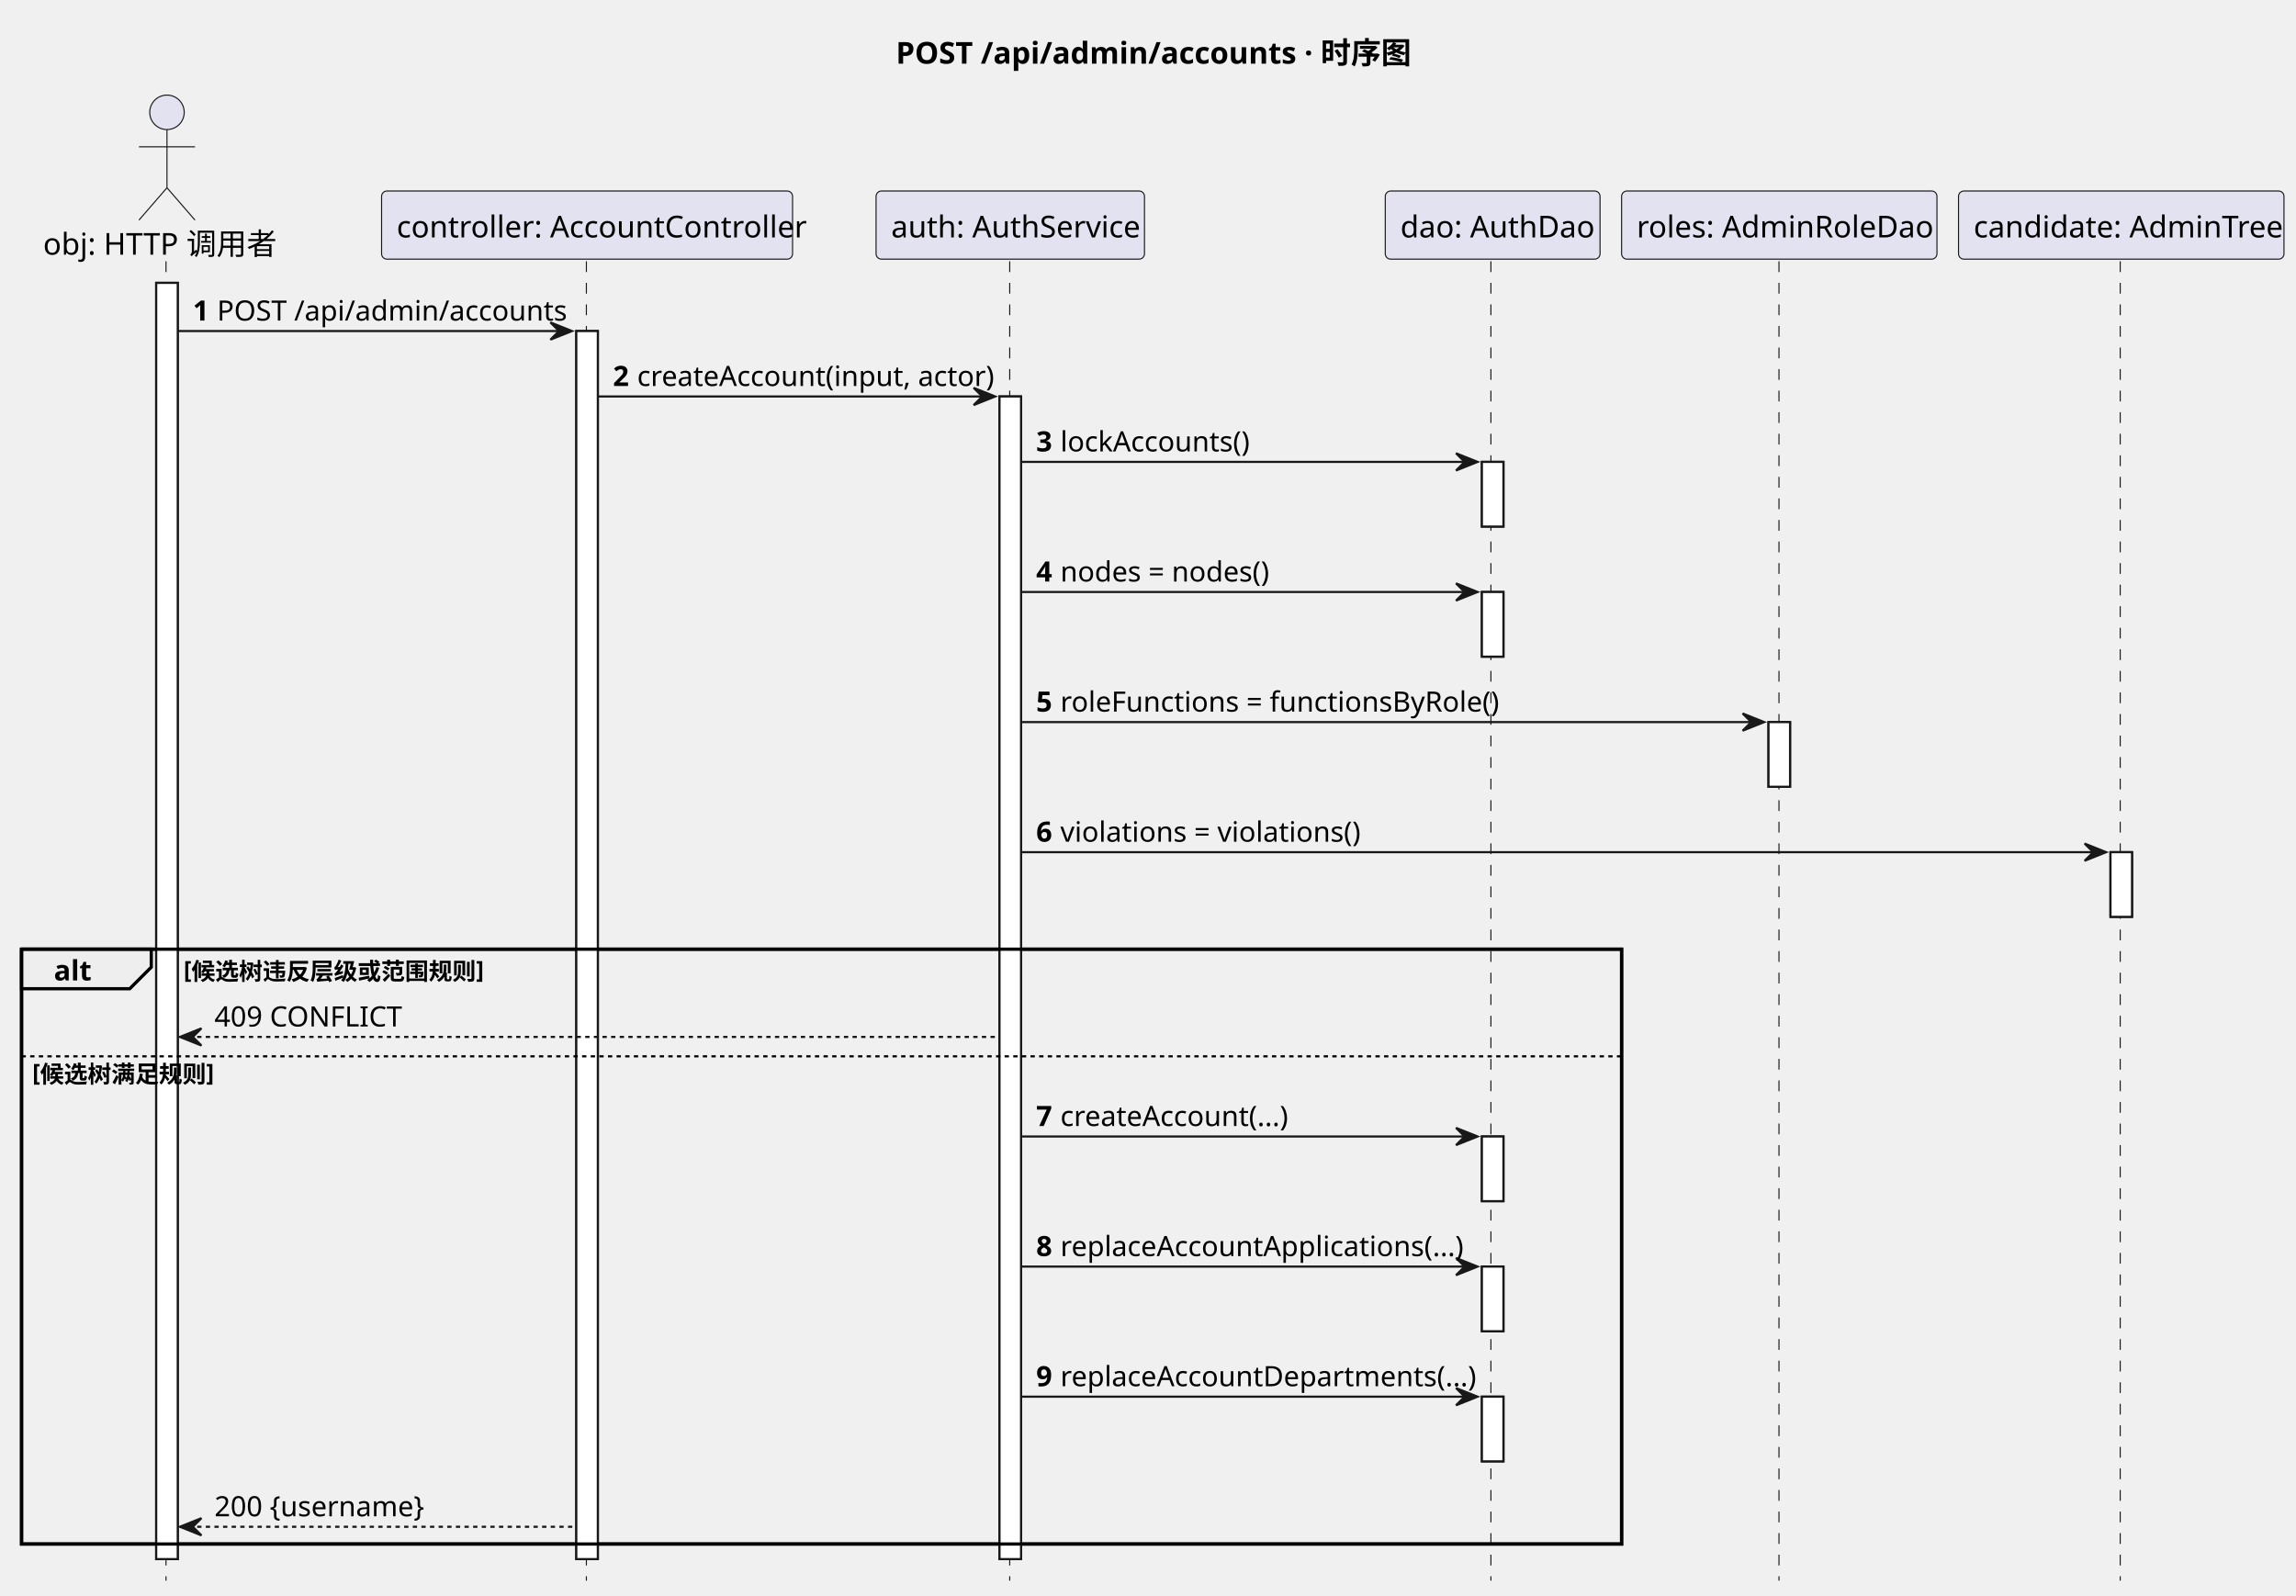
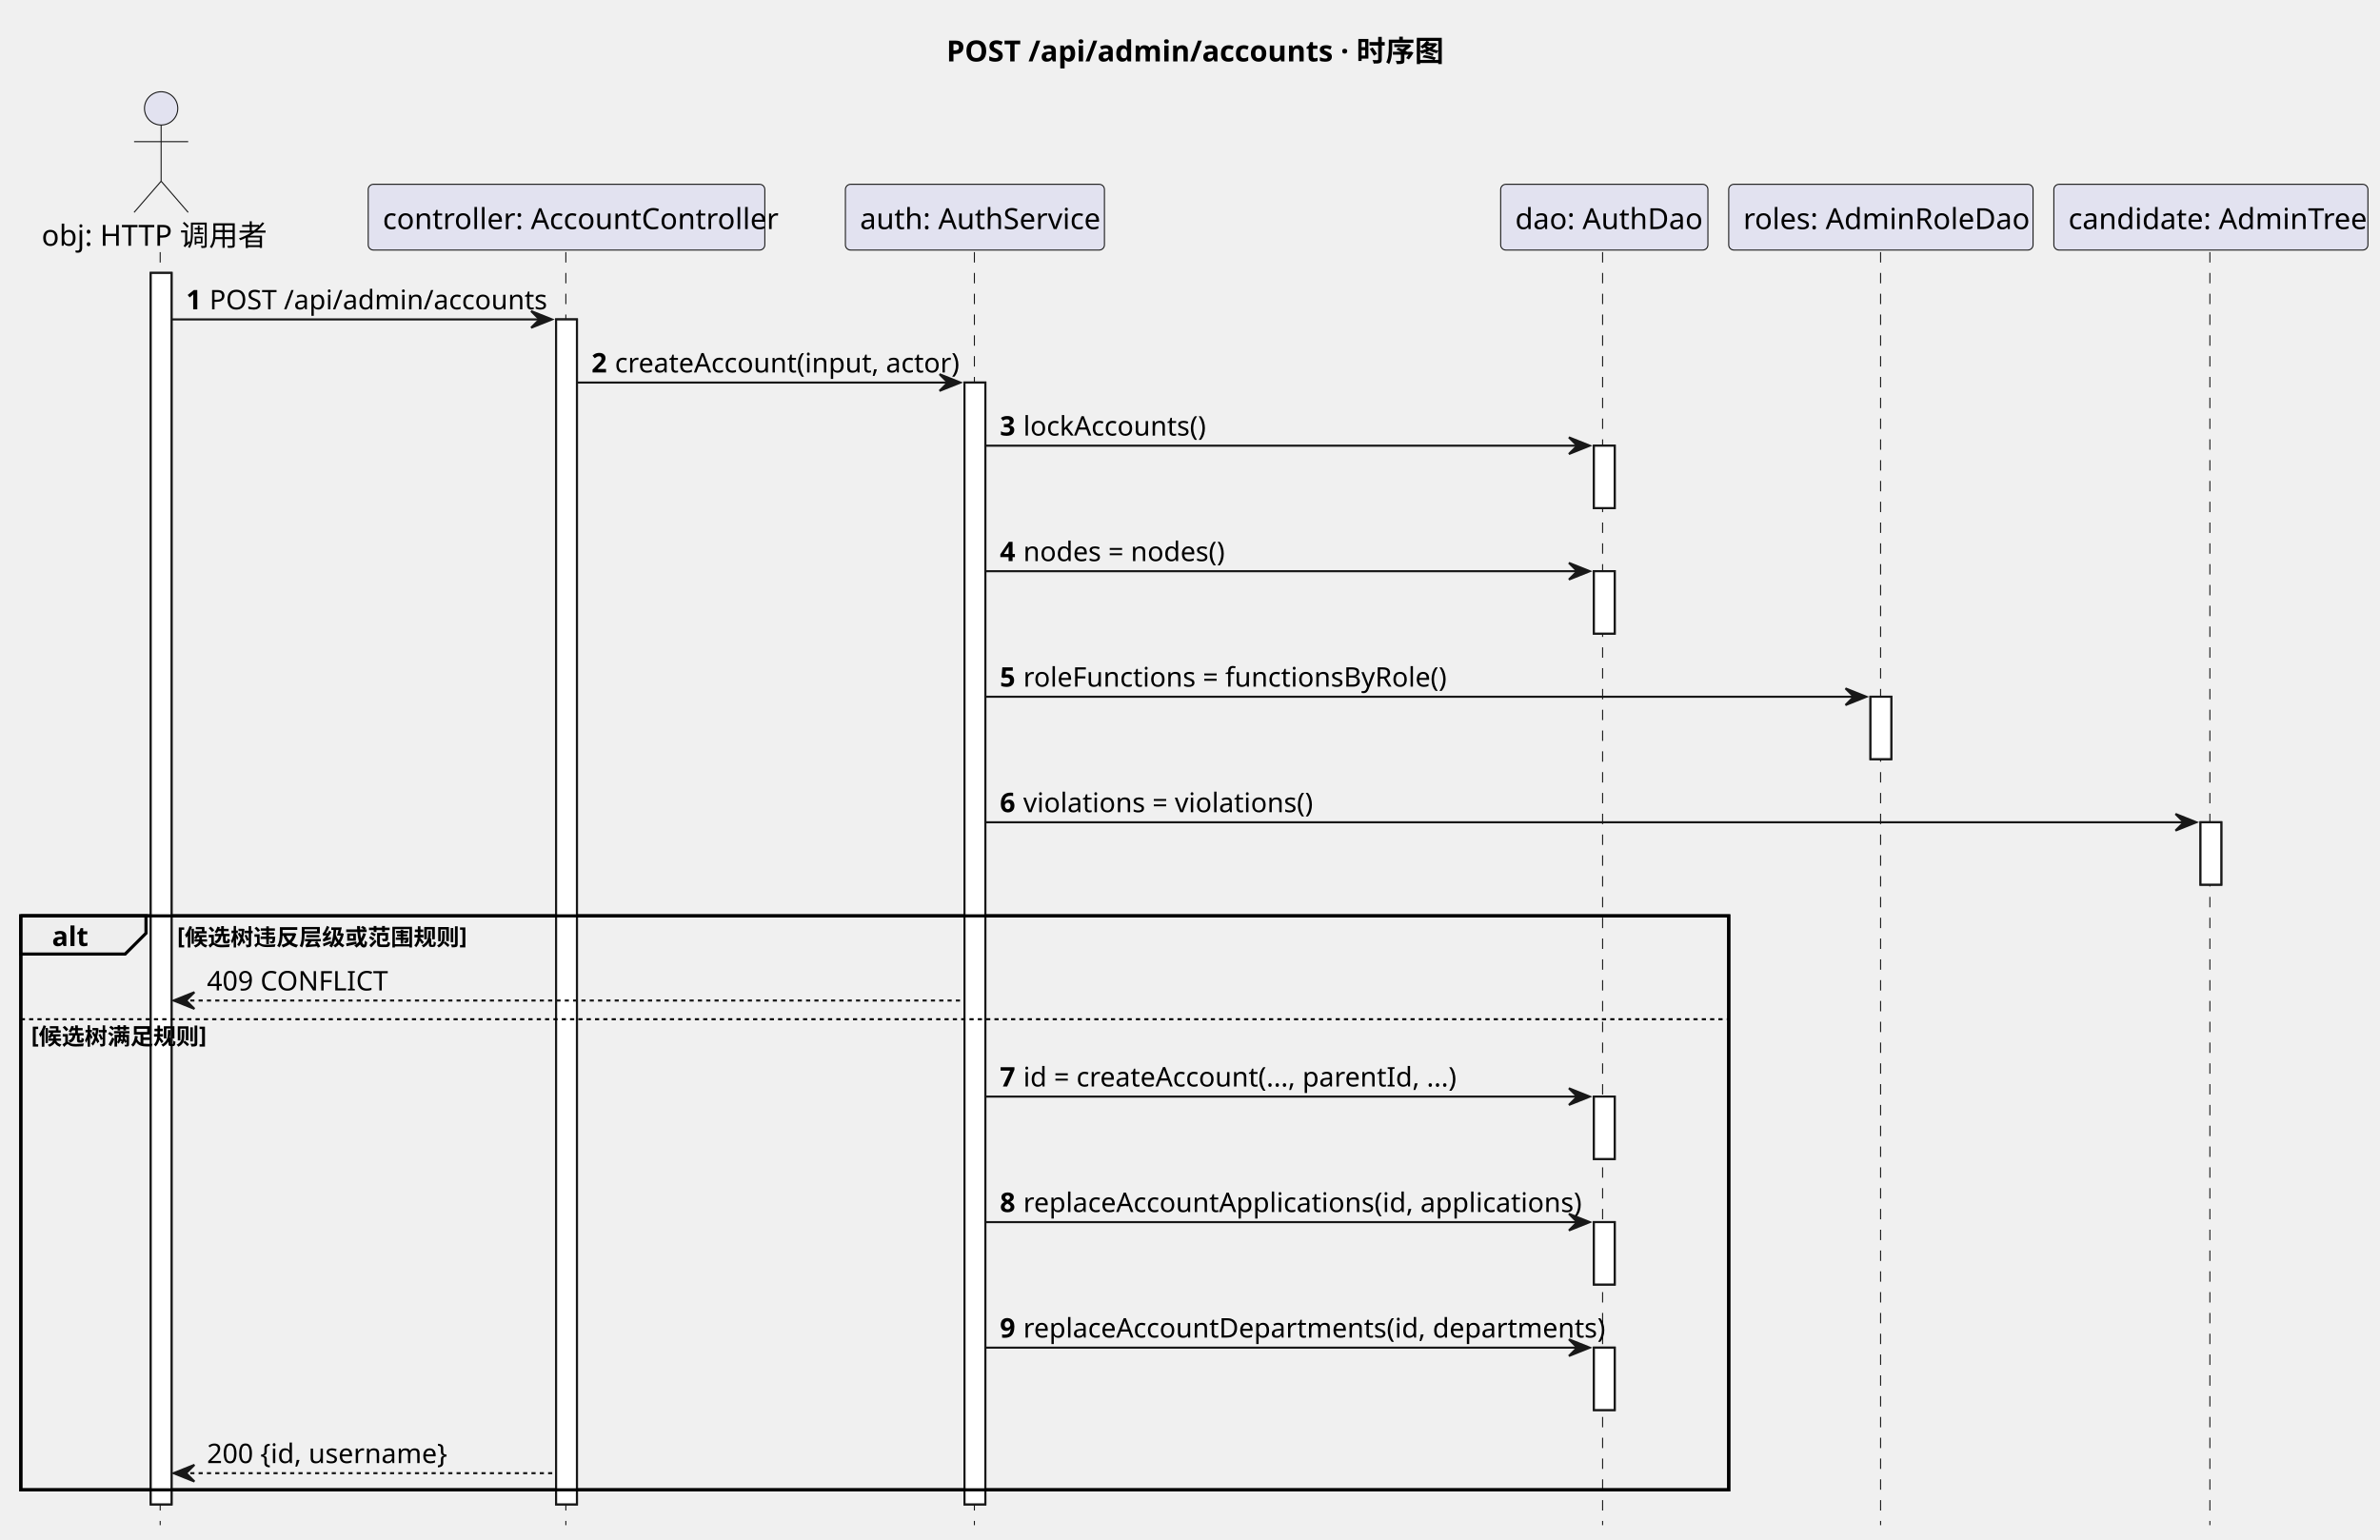
- <svg xmlns="http://www.w3.org/2000/svg" contentStyleType="text/css" data-diagram-type="SEQUENCE" height="740px" preserveAspectRatio="none" style="width:1065px;height:740px;background:#FFFFFF;" version="1.1" viewBox="0 0 1065 740" width="1065px" zoomAndPan="magnify">
+ <svg xmlns="http://www.w3.org/2000/svg" contentStyleType="text/css" data-diagram-type="SEQUENCE" height="740px" preserveAspectRatio="none" style="width:1144px;height:740px;background:#FFFFFF;" version="1.1" viewBox="0 0 1144 740" width="1144px" zoomAndPan="magnify">
  <defs />
  <g>
-     <text fill="#000000" font-family="sans-serif" font-size="14" font-weight="bold" lengthAdjust="spacing" textLength="232.347" x="415.54" y="29.533">POST /api/admin/accounts · 时序图</text>
+     <text fill="#000000" font-family="sans-serif" font-size="14" font-weight="bold" lengthAdjust="spacing" textLength="232.347" x="454.924" y="29.533">POST /api/admin/accounts · 时序图</text>
    <g>
      <rect fill="#FFFFFF" height="592.055" style="stroke:#181818;stroke-width:1;" width="10" x="72.452" y="131.219" />
    </g>
    <g>
      <rect fill="#FFFFFF" height="569.703" style="stroke:#181818;stroke-width:1;" width="10" x="267.31" y="153.57" />
    </g>
    <g>
      <rect fill="#FFFFFF" height="539.352" style="stroke:#181818;stroke-width:1;" width="10" x="463.617" y="183.922" />
    </g>
    <g>
-       <rect fill="#FFFFFF" height="30" style="stroke:#181818;stroke-width:1;" width="10" x="687.37" y="214.273" />
+       <rect fill="#FFFFFF" height="30" style="stroke:#181818;stroke-width:1;" width="10" x="766.138" y="214.273" />
    </g>
    <g>
-       <rect fill="#FFFFFF" height="30" style="stroke:#181818;stroke-width:1;" width="10" x="687.37" y="274.625" />
+       <rect fill="#FFFFFF" height="30" style="stroke:#181818;stroke-width:1;" width="10" x="766.138" y="274.625" />
    </g>
    <g>
-       <rect fill="#FFFFFF" height="30" style="stroke:#181818;stroke-width:1;" width="10" x="687.37" y="527.219" />
+       <rect fill="#FFFFFF" height="30" style="stroke:#181818;stroke-width:1;" width="10" x="766.138" y="527.219" />
    </g>
    <g>
-       <rect fill="#FFFFFF" height="30" style="stroke:#181818;stroke-width:1;" width="10" x="687.37" y="587.57" />
+       <rect fill="#FFFFFF" height="30" style="stroke:#181818;stroke-width:1;" width="10" x="766.138" y="587.57" />
    </g>
    <g>
-       <rect fill="#FFFFFF" height="30" style="stroke:#181818;stroke-width:1;" width="10" x="687.37" y="647.922" />
+       <rect fill="#FFFFFF" height="30" style="stroke:#181818;stroke-width:1;" width="10" x="766.138" y="647.922" />
    </g>
    <g>
-       <rect fill="#FFFFFF" height="30" style="stroke:#181818;stroke-width:1;" width="10" x="820.321" y="334.977" />
+       <rect fill="#FFFFFF" height="30" style="stroke:#181818;stroke-width:1;" width="10" x="899.089" y="334.977" />
    </g>
    <g>
-       <rect fill="#FFFFFF" height="30" style="stroke:#181818;stroke-width:1;" width="10" x="978.945" y="395.328" />
+       <rect fill="#FFFFFF" height="30" style="stroke:#181818;stroke-width:1;" width="10" x="1057.713" y="395.328" />
    </g>
-     <rect fill="transparent" height="275.945" style="stroke:#000000;stroke-width:1.5;" width="742.18" x="10" y="440.328" />
+     <rect fill="transparent" height="275.945" style="stroke:#000000;stroke-width:1.5;" width="820.948" x="10" y="440.328" />
    <g>
      <rect fill="transparent" height="612.055" width="8" x="73.452" y="121.219" />
      <line style="stroke:#181818;stroke-width:0.5;stroke-dasharray:5.0,5.0;" x1="77" x2="77" y1="121.219" y2="733.273" />
    </g>
    <g>
      <rect fill="transparent" height="612.055" width="8" x="268.31" y="121.219" />
      <line style="stroke:#181818;stroke-width:0.5;stroke-dasharray:5.0,5.0;" x1="271.994" x2="271.994" y1="121.219" y2="733.273" />
    </g>
    <g>
      <rect fill="transparent" height="612.055" width="8" x="464.617" y="121.219" />
      <line style="stroke:#181818;stroke-width:0.5;stroke-dasharray:5.0,5.0;" x1="468.362" x2="468.362" y1="121.219" y2="733.273" />
    </g>
    <g>
-       <rect fill="transparent" height="612.055" width="8" x="688.37" y="121.219" />
-       <line style="stroke:#181818;stroke-width:0.5;stroke-dasharray:5.0,5.0;" x1="691.56" x2="691.56" y1="121.219" y2="733.273" />
+       <rect fill="transparent" height="612.055" width="8" x="767.138" y="121.219" />
+       <line style="stroke:#181818;stroke-width:0.5;stroke-dasharray:5.0,5.0;" x1="770.328" x2="770.328" y1="121.219" y2="733.273" />
    </g>
    <g>
-       <rect fill="transparent" height="612.055" width="8" x="821.321" y="121.219" />
-       <line style="stroke:#181818;stroke-width:0.5;stroke-dasharray:5.0,5.0;" x1="825.18" x2="825.18" y1="121.219" y2="733.273" />
+       <rect fill="transparent" height="612.055" width="8" x="900.089" y="121.219" />
+       <line style="stroke:#181818;stroke-width:0.5;stroke-dasharray:5.0,5.0;" x1="903.948" x2="903.948" y1="121.219" y2="733.273" />
    </g>
    <g>
-       <rect fill="transparent" height="612.055" width="8" x="979.945" y="121.219" />
-       <line style="stroke:#181818;stroke-width:0.5;stroke-dasharray:5.0,5.0;" x1="983.462" x2="983.462" y1="121.219" y2="733.273" />
+       <rect fill="transparent" height="612.055" width="8" x="1058.713" y="121.219" />
+       <line style="stroke:#181818;stroke-width:0.5;stroke-dasharray:5.0,5.0;" x1="1062.23" x2="1062.23" y1="121.219" y2="733.273" />
    </g>
    <text fill="#000000" font-family="sans-serif" font-size="14" lengthAdjust="spacing" textLength="108.903" x="20" y="118.143">obj: HTTP 调用者</text>
    <ellipse cx="77.452" cy="52.109" fill="#E2E2F0" rx="8" ry="8" style="stroke:#181818;stroke-width:0.5;" />
    <path d="M77.452,60.109 L77.452,87.109 M64.452,68.109 L90.452,68.109 M77.452,87.109 L64.452,102.109 M77.452,87.109 L90.452,102.109 " fill="transparent" style="stroke:#181818;stroke-width:0.5;" />
    <rect fill="#E2E2F0" height="31.609" rx="2.5" ry="2.5" style="stroke:#181818;stroke-width:0.5;" width="190.634" x="176.994" y="88.609" />
    <text fill="#000000" font-family="sans-serif" font-size="14" lengthAdjust="spacing" textLength="176.634" x="183.994" y="110.143">controller: AccountController</text>
    <rect fill="#E2E2F0" height="31.609" rx="2.5" ry="2.5" style="stroke:#181818;stroke-width:0.5;" width="124.51" x="406.362" y="88.609" />
    <text fill="#000000" font-family="sans-serif" font-size="14" lengthAdjust="spacing" textLength="110.51" x="413.362" y="110.143">auth: AuthService</text>
-     <rect fill="#E2E2F0" height="31.609" rx="2.5" ry="2.5" style="stroke:#181818;stroke-width:0.5;" width="99.62" x="642.56" y="88.609" />
-     <text fill="#000000" font-family="sans-serif" font-size="14" lengthAdjust="spacing" textLength="85.62" x="649.56" y="110.143">dao: AuthDao</text>
-     <rect fill="#E2E2F0" height="31.609" rx="2.5" ry="2.5" style="stroke:#181818;stroke-width:0.5;" width="146.282" x="752.18" y="88.609" />
-     <text fill="#000000" font-family="sans-serif" font-size="14" lengthAdjust="spacing" textLength="132.282" x="759.18" y="110.143">roles: AdminRoleDao</text>
-     <rect fill="#E2E2F0" height="31.609" rx="2.5" ry="2.5" style="stroke:#181818;stroke-width:0.5;" width="150.965" x="908.462" y="88.609" />
-     <text fill="#000000" font-family="sans-serif" font-size="14" lengthAdjust="spacing" textLength="136.965" x="915.462" y="110.143">candidate: AdminTree</text>
+     <rect fill="#E2E2F0" height="31.609" rx="2.5" ry="2.5" style="stroke:#181818;stroke-width:0.5;" width="99.62" x="721.328" y="88.609" />
+     <text fill="#000000" font-family="sans-serif" font-size="14" lengthAdjust="spacing" textLength="85.62" x="728.328" y="110.143">dao: AuthDao</text>
+     <rect fill="#E2E2F0" height="31.609" rx="2.5" ry="2.5" style="stroke:#181818;stroke-width:0.5;" width="146.282" x="830.948" y="88.609" />
+     <text fill="#000000" font-family="sans-serif" font-size="14" lengthAdjust="spacing" textLength="132.282" x="837.948" y="110.143">roles: AdminRoleDao</text>
+     <rect fill="#E2E2F0" height="31.609" rx="2.5" ry="2.5" style="stroke:#181818;stroke-width:0.5;" width="150.965" x="987.231" y="88.609" />
+     <text fill="#000000" font-family="sans-serif" font-size="14" lengthAdjust="spacing" textLength="136.965" x="994.231" y="110.143">candidate: AdminTree</text>
    <g>
      <rect fill="#FFFFFF" height="592.055" style="stroke:#181818;stroke-width:1;" width="10" x="72.452" y="131.219" />
    </g>
    <g>
      <rect fill="#FFFFFF" height="569.703" style="stroke:#181818;stroke-width:1;" width="10" x="267.31" y="153.57" />
    </g>
    <g>
      <rect fill="#FFFFFF" height="539.352" style="stroke:#181818;stroke-width:1;" width="10" x="463.617" y="183.922" />
    </g>
    <g>
-       <rect fill="#FFFFFF" height="30" style="stroke:#181818;stroke-width:1;" width="10" x="687.37" y="214.273" />
+       <rect fill="#FFFFFF" height="30" style="stroke:#181818;stroke-width:1;" width="10" x="766.138" y="214.273" />
    </g>
    <g>
-       <rect fill="#FFFFFF" height="30" style="stroke:#181818;stroke-width:1;" width="10" x="687.37" y="274.625" />
+       <rect fill="#FFFFFF" height="30" style="stroke:#181818;stroke-width:1;" width="10" x="766.138" y="274.625" />
    </g>
    <g>
-       <rect fill="#FFFFFF" height="30" style="stroke:#181818;stroke-width:1;" width="10" x="687.37" y="527.219" />
+       <rect fill="#FFFFFF" height="30" style="stroke:#181818;stroke-width:1;" width="10" x="766.138" y="527.219" />
    </g>
    <g>
-       <rect fill="#FFFFFF" height="30" style="stroke:#181818;stroke-width:1;" width="10" x="687.37" y="587.57" />
+       <rect fill="#FFFFFF" height="30" style="stroke:#181818;stroke-width:1;" width="10" x="766.138" y="587.57" />
    </g>
    <g>
-       <rect fill="#FFFFFF" height="30" style="stroke:#181818;stroke-width:1;" width="10" x="687.37" y="647.922" />
+       <rect fill="#FFFFFF" height="30" style="stroke:#181818;stroke-width:1;" width="10" x="766.138" y="647.922" />
    </g>
    <g>
-       <rect fill="#FFFFFF" height="30" style="stroke:#181818;stroke-width:1;" width="10" x="820.321" y="334.977" />
+       <rect fill="#FFFFFF" height="30" style="stroke:#181818;stroke-width:1;" width="10" x="899.089" y="334.977" />
    </g>
    <g>
-       <rect fill="#FFFFFF" height="30" style="stroke:#181818;stroke-width:1;" width="10" x="978.945" y="395.328" />
+       <rect fill="#FFFFFF" height="30" style="stroke:#181818;stroke-width:1;" width="10" x="1057.713" y="395.328" />
    </g>
    <polygon fill="#181818" points="255.31,149.57,265.31,153.57,255.31,157.57,259.31,153.57" style="stroke:#181818;stroke-width:1;" />
    <line style="stroke:#181818;stroke-width:1;" x1="82.452" x2="261.31" y1="153.57" y2="153.57" />
    <text fill="#000000" font-family="sans-serif" font-size="13" font-weight="bold" lengthAdjust="spacing" textLength="7.23" x="89.452" y="148.714">1</text>
    <text fill="#000000" font-family="sans-serif" font-size="13" lengthAdjust="spacing" textLength="154.629" x="100.682" y="148.714">POST /api/admin/accounts</text>
    <polygon fill="#181818" points="451.617,179.922,461.617,183.922,451.617,187.922,455.617,183.922" style="stroke:#181818;stroke-width:1;" />
    <line style="stroke:#181818;stroke-width:1;" x1="277.31" x2="457.617" y1="183.922" y2="183.922" />
    <text fill="#000000" font-family="sans-serif" font-size="13" font-weight="bold" lengthAdjust="spacing" textLength="7.23" x="284.31" y="179.065">2</text>
    <text fill="#000000" font-family="sans-serif" font-size="13" lengthAdjust="spacing" textLength="156.076" x="295.541" y="179.065">createAccount(input, actor)</text>
-     <polygon fill="#181818" points="675.37,210.273,685.37,214.273,675.37,218.273,679.37,214.273" style="stroke:#181818;stroke-width:1;" />
-     <line style="stroke:#181818;stroke-width:1;" x1="473.617" x2="681.37" y1="214.273" y2="214.273" />
+     <polygon fill="#181818" points="754.138,210.273,764.138,214.273,754.138,218.273,758.138,214.273" style="stroke:#181818;stroke-width:1;" />
+     <line style="stroke:#181818;stroke-width:1;" x1="473.617" x2="760.138" y1="214.273" y2="214.273" />
    <text fill="#000000" font-family="sans-serif" font-size="13" font-weight="bold" lengthAdjust="spacing" textLength="7.23" x="480.617" y="209.417">3</text>
    <text fill="#000000" font-family="sans-serif" font-size="13" lengthAdjust="spacing" textLength="85.249" x="491.847" y="209.417">lockAccounts()</text>
-     <polygon fill="#181818" points="675.37,270.625,685.37,274.625,675.37,278.625,679.37,274.625" style="stroke:#181818;stroke-width:1;" />
-     <line style="stroke:#181818;stroke-width:1;" x1="473.617" x2="681.37" y1="274.625" y2="274.625" />
+     <polygon fill="#181818" points="754.138,270.625,764.138,274.625,754.138,278.625,758.138,274.625" style="stroke:#181818;stroke-width:1;" />
+     <line style="stroke:#181818;stroke-width:1;" x1="473.617" x2="760.138" y1="274.625" y2="274.625" />
    <text fill="#000000" font-family="sans-serif" font-size="13" font-weight="bold" lengthAdjust="spacing" textLength="7.23" x="480.617" y="269.769">4</text>
    <text fill="#000000" font-family="sans-serif" font-size="13" lengthAdjust="spacing" textLength="94.314" x="491.847" y="269.769">nodes = nodes()</text>
-     <polygon fill="#181818" points="808.321,330.977,818.321,334.977,808.321,338.977,812.321,334.977" style="stroke:#181818;stroke-width:1;" />
-     <line style="stroke:#181818;stroke-width:1;" x1="473.617" x2="814.321" y1="334.977" y2="334.977" />
+     <polygon fill="#181818" points="887.089,330.977,897.089,334.977,887.089,338.977,891.089,334.977" style="stroke:#181818;stroke-width:1;" />
+     <line style="stroke:#181818;stroke-width:1;" x1="473.617" x2="893.089" y1="334.977" y2="334.977" />
    <text fill="#000000" font-family="sans-serif" font-size="13" font-weight="bold" lengthAdjust="spacing" textLength="7.23" x="480.617" y="330.12">5</text>
    <text fill="#000000" font-family="sans-serif" font-size="13" lengthAdjust="spacing" textLength="195.451" x="491.847" y="330.12">roleFunctions = functionsByRole()</text>
-     <polygon fill="#181818" points="966.945,391.328,976.945,395.328,966.945,399.328,970.945,395.328" style="stroke:#181818;stroke-width:1;" />
-     <line style="stroke:#181818;stroke-width:1;" x1="473.617" x2="972.945" y1="395.328" y2="395.328" />
+     <polygon fill="#181818" points="1045.713,391.328,1055.713,395.328,1045.713,399.328,1049.713,395.328" style="stroke:#181818;stroke-width:1;" />
+     <line style="stroke:#181818;stroke-width:1;" x1="473.617" x2="1051.713" y1="395.328" y2="395.328" />
    <text fill="#000000" font-family="sans-serif" font-size="13" font-weight="bold" lengthAdjust="spacing" textLength="7.23" x="480.617" y="390.472">6</text>
    <text fill="#000000" font-family="sans-serif" font-size="13" lengthAdjust="spacing" textLength="131.866" x="491.847" y="390.472">violations = violations()</text>
    <path d="M10,440.328 L70.171,440.328 L70.171,448.68 L60.171,458.68 L10,458.68 L10,440.328 " fill="#EEEEEE" style="stroke:#000000;stroke-width:1.5;" />
-     <rect fill="transparent" height="275.945" style="stroke:#000000;stroke-width:1.5;" width="742.18" x="10" y="440.328" />
+     <rect fill="transparent" height="275.945" style="stroke:#000000;stroke-width:1.5;" width="820.948" x="10" y="440.328" />
    <text fill="#000000" font-family="sans-serif" font-size="13" font-weight="bold" lengthAdjust="spacing" textLength="15.171" x="25" y="454.823">alt</text>
    <text fill="#000000" font-family="sans-serif" font-size="11" font-weight="bold" lengthAdjust="spacing" textLength="143.451" x="85.171" y="453.747">[候选树违反层级或范围规则]</text>
    <polygon fill="#181818" points="93.452,477.031,83.452,481.031,93.452,485.031,89.452,481.031" style="stroke:#181818;stroke-width:1;" />
    <line style="stroke:#181818;stroke-width:1;stroke-dasharray:2.0,2.0;" x1="87.452" x2="462.617" y1="481.031" y2="481.031" />
    <text fill="#000000" font-family="sans-serif" font-size="13" lengthAdjust="spacing" textLength="90.302" x="99.452" y="476.175">409 CONFLICT</text>
-     <line style="stroke:#000000;stroke-width:1;stroke-dasharray:2.0,2.0;" x1="10" x2="752.18" y1="490.031" y2="490.031" />
+     <line style="stroke:#000000;stroke-width:1;stroke-dasharray:2.0,2.0;" x1="10" x2="830.948" y1="490.031" y2="490.031" />
    <text fill="#000000" font-family="sans-serif" font-size="11" font-weight="bold" lengthAdjust="spacing" textLength="86.732" x="15" y="501.45">[候选树满足规则]</text>
-     <polygon fill="#181818" points="675.37,523.219,685.37,527.219,675.37,531.219,679.37,527.219" style="stroke:#181818;stroke-width:1;" />
-     <line style="stroke:#181818;stroke-width:1;" x1="473.617" x2="681.37" y1="527.219" y2="527.219" />
+     <polygon fill="#181818" points="754.138,523.219,764.138,527.219,754.138,531.219,758.138,527.219" style="stroke:#181818;stroke-width:1;" />
+     <line style="stroke:#181818;stroke-width:1;" x1="473.617" x2="760.138" y1="527.219" y2="527.219" />
    <text fill="#000000" font-family="sans-serif" font-size="13" font-weight="bold" lengthAdjust="spacing" textLength="7.23" x="480.617" y="522.362">7</text>
-     <text fill="#000000" font-family="sans-serif" font-size="13" lengthAdjust="spacing" textLength="102.597" x="491.847" y="522.362">createAccount(...)</text>
-     <polygon fill="#181818" points="675.37,583.57,685.37,587.57,675.37,591.57,679.37,587.57" style="stroke:#181818;stroke-width:1;" />
-     <line style="stroke:#181818;stroke-width:1;" x1="473.617" x2="681.37" y1="587.57" y2="587.57" />
+     <text fill="#000000" font-family="sans-serif" font-size="13" lengthAdjust="spacing" textLength="200.516" x="491.847" y="522.362">id = createAccount(..., parentId, ...)</text>
+     <polygon fill="#181818" points="754.138,583.57,764.138,587.57,754.138,591.57,758.138,587.57" style="stroke:#181818;stroke-width:1;" />
+     <line style="stroke:#181818;stroke-width:1;" x1="473.617" x2="760.138" y1="587.57" y2="587.57" />
    <text fill="#000000" font-family="sans-serif" font-size="13" font-weight="bold" lengthAdjust="spacing" textLength="7.23" x="480.617" y="582.714">8</text>
-     <text fill="#000000" font-family="sans-serif" font-size="13" lengthAdjust="spacing" textLength="179.201" x="491.847" y="582.714">replaceAccountApplications(...)</text>
-     <polygon fill="#181818" points="675.37,643.922,685.37,647.922,675.37,651.922,679.37,647.922" style="stroke:#181818;stroke-width:1;" />
-     <line style="stroke:#181818;stroke-width:1;" x1="473.617" x2="681.37" y1="647.922" y2="647.922" />
+     <text fill="#000000" font-family="sans-serif" font-size="13" lengthAdjust="spacing" textLength="254.363" x="491.847" y="582.714">replaceAccountApplications(id, applications)</text>
+     <polygon fill="#181818" points="754.138,643.922,764.138,647.922,754.138,651.922,758.138,647.922" style="stroke:#181818;stroke-width:1;" />
+     <line style="stroke:#181818;stroke-width:1;" x1="473.617" x2="760.138" y1="647.922" y2="647.922" />
    <text fill="#000000" font-family="sans-serif" font-size="13" font-weight="bold" lengthAdjust="spacing" textLength="7.23" x="480.617" y="643.065">9</text>
-     <text fill="#000000" font-family="sans-serif" font-size="13" lengthAdjust="spacing" textLength="183.523" x="491.847" y="643.065">replaceAccountDepartments(...)</text>
+     <text fill="#000000" font-family="sans-serif" font-size="13" lengthAdjust="spacing" textLength="262.291" x="491.847" y="643.065">replaceAccountDepartments(id, departments)</text>
    <polygon fill="#181818" points="93.452,704.273,83.452,708.273,93.452,712.273,89.452,708.273" style="stroke:#181818;stroke-width:1;" />
    <line style="stroke:#181818;stroke-width:1;stroke-dasharray:2.0,2.0;" x1="87.452" x2="266.31" y1="708.273" y2="708.273" />
-     <text fill="#000000" font-family="sans-serif" font-size="13" lengthAdjust="spacing" textLength="91.793" x="99.452" y="703.417">200 {username}</text>
+     <text fill="#000000" font-family="sans-serif" font-size="13" lengthAdjust="spacing" textLength="109.135" x="99.452" y="703.417">200 {id, username}</text>
  </g>
</svg>
